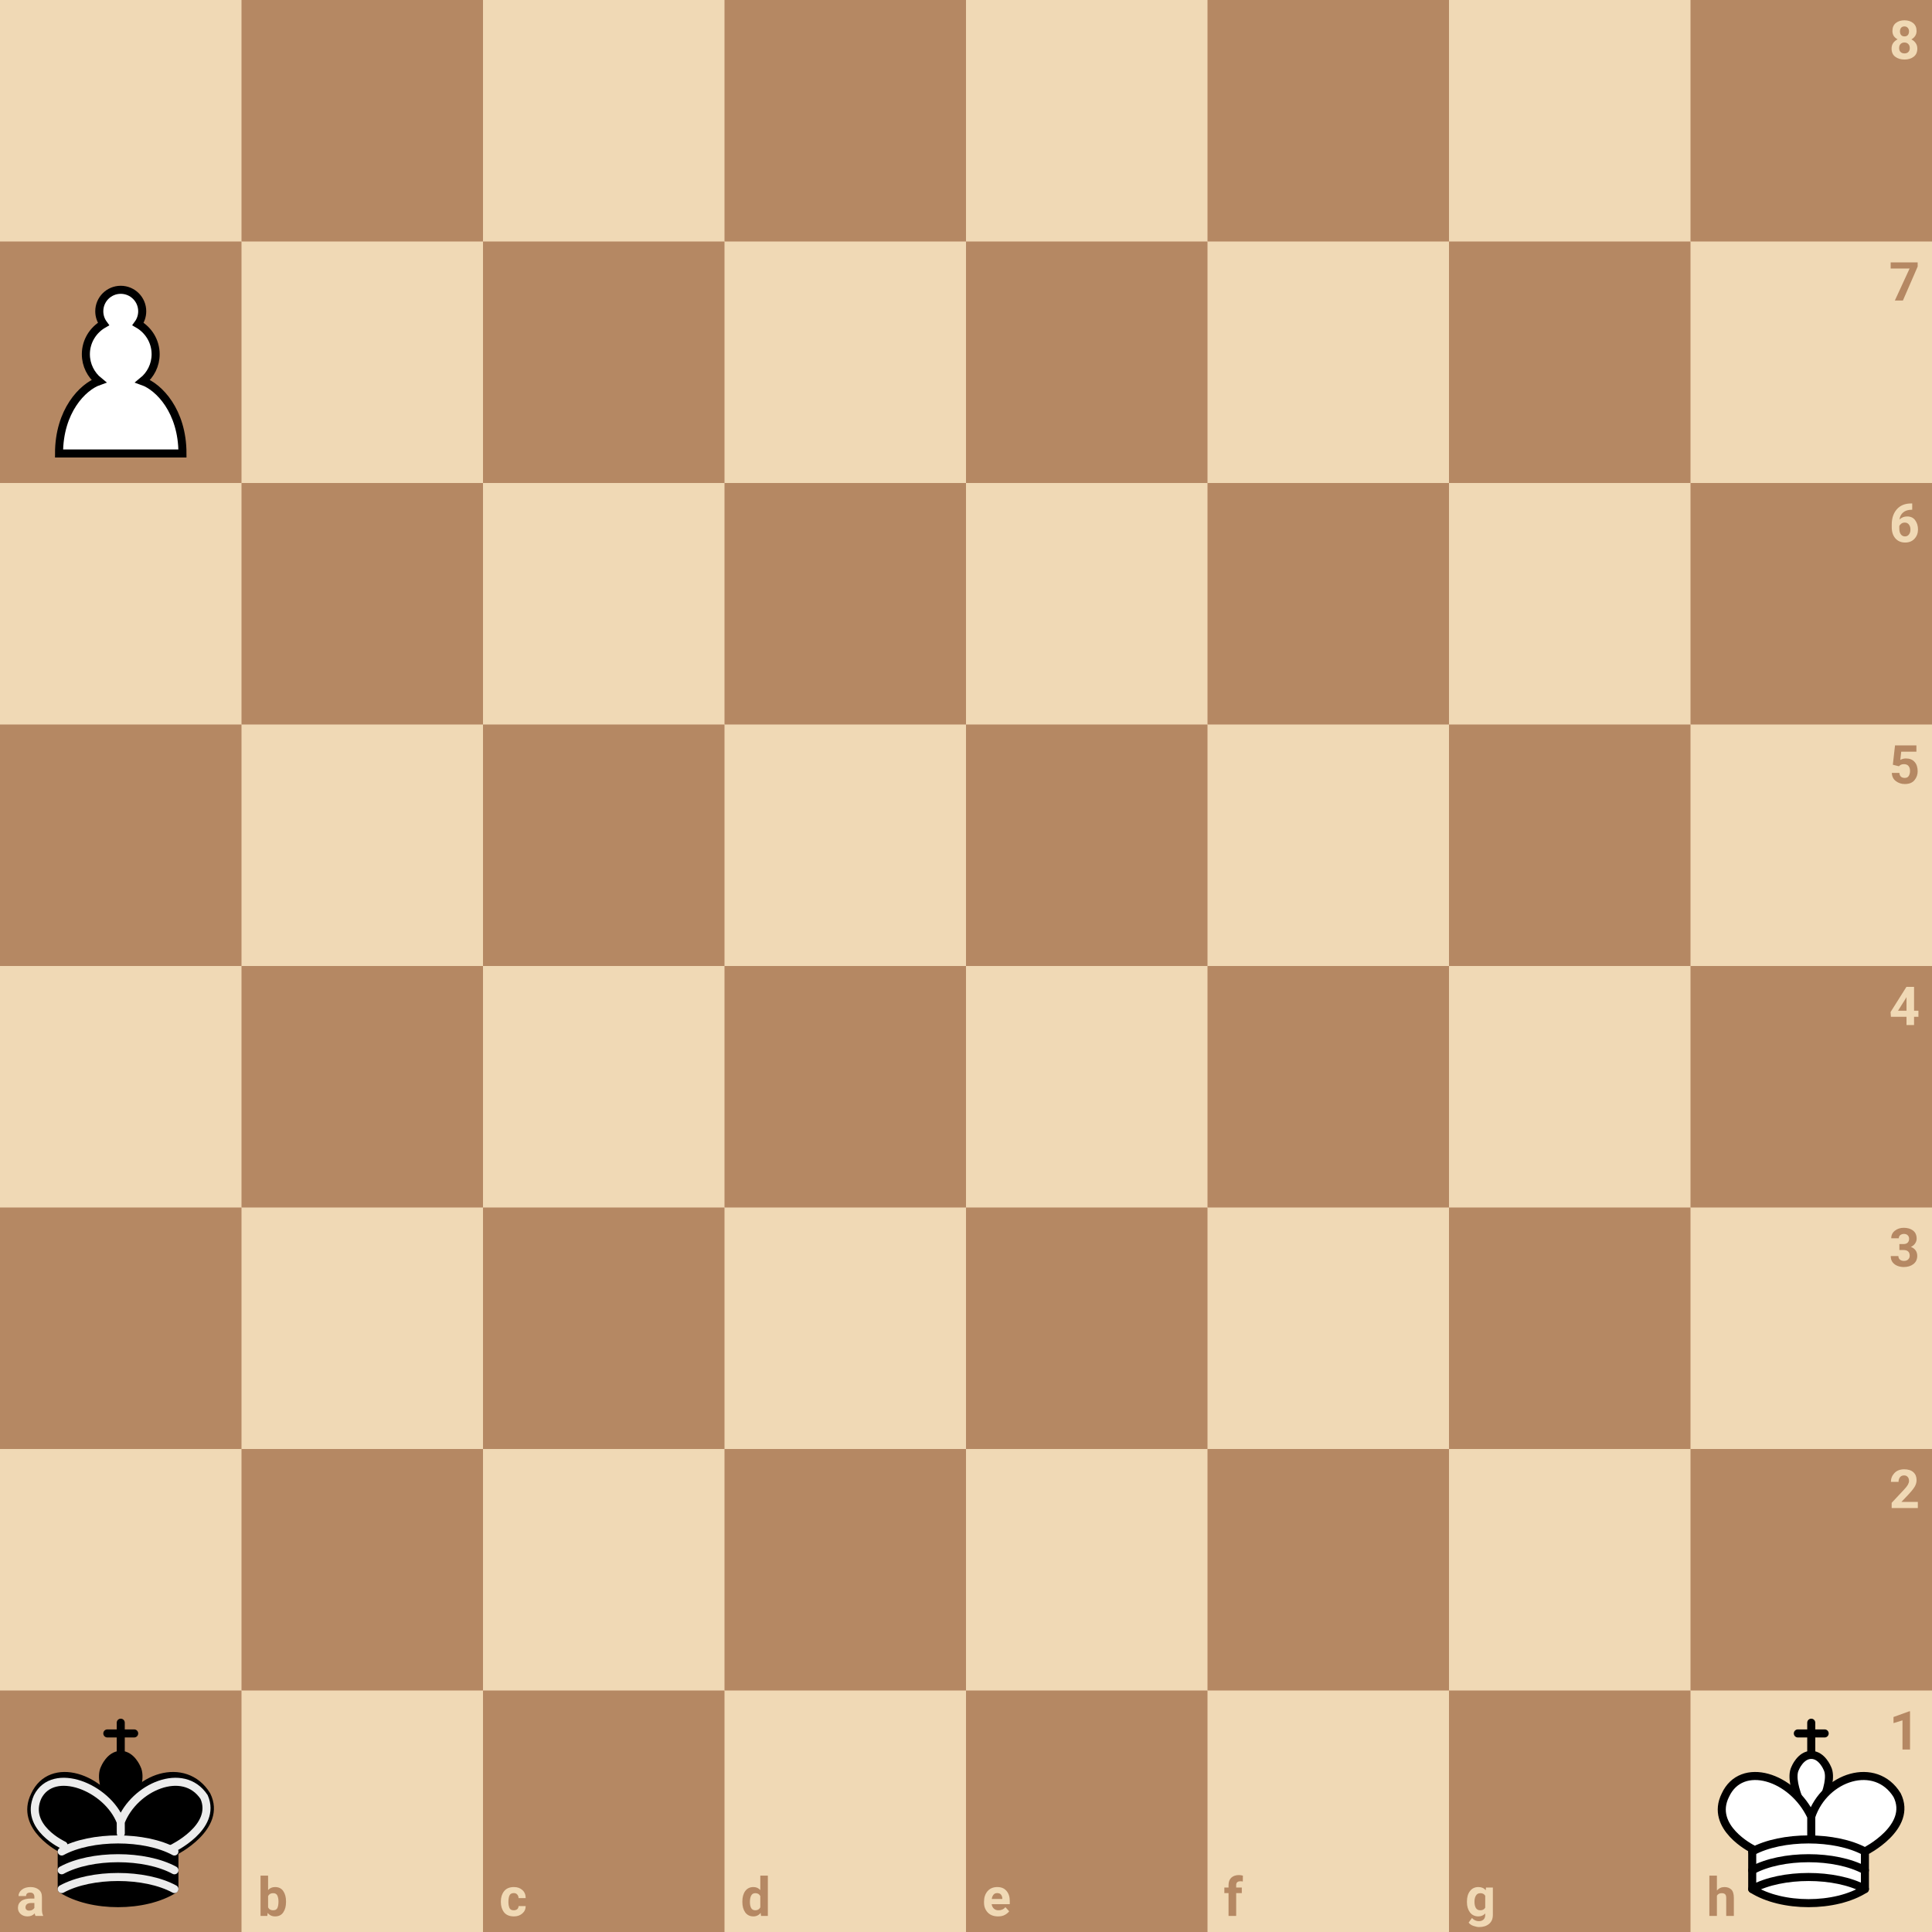
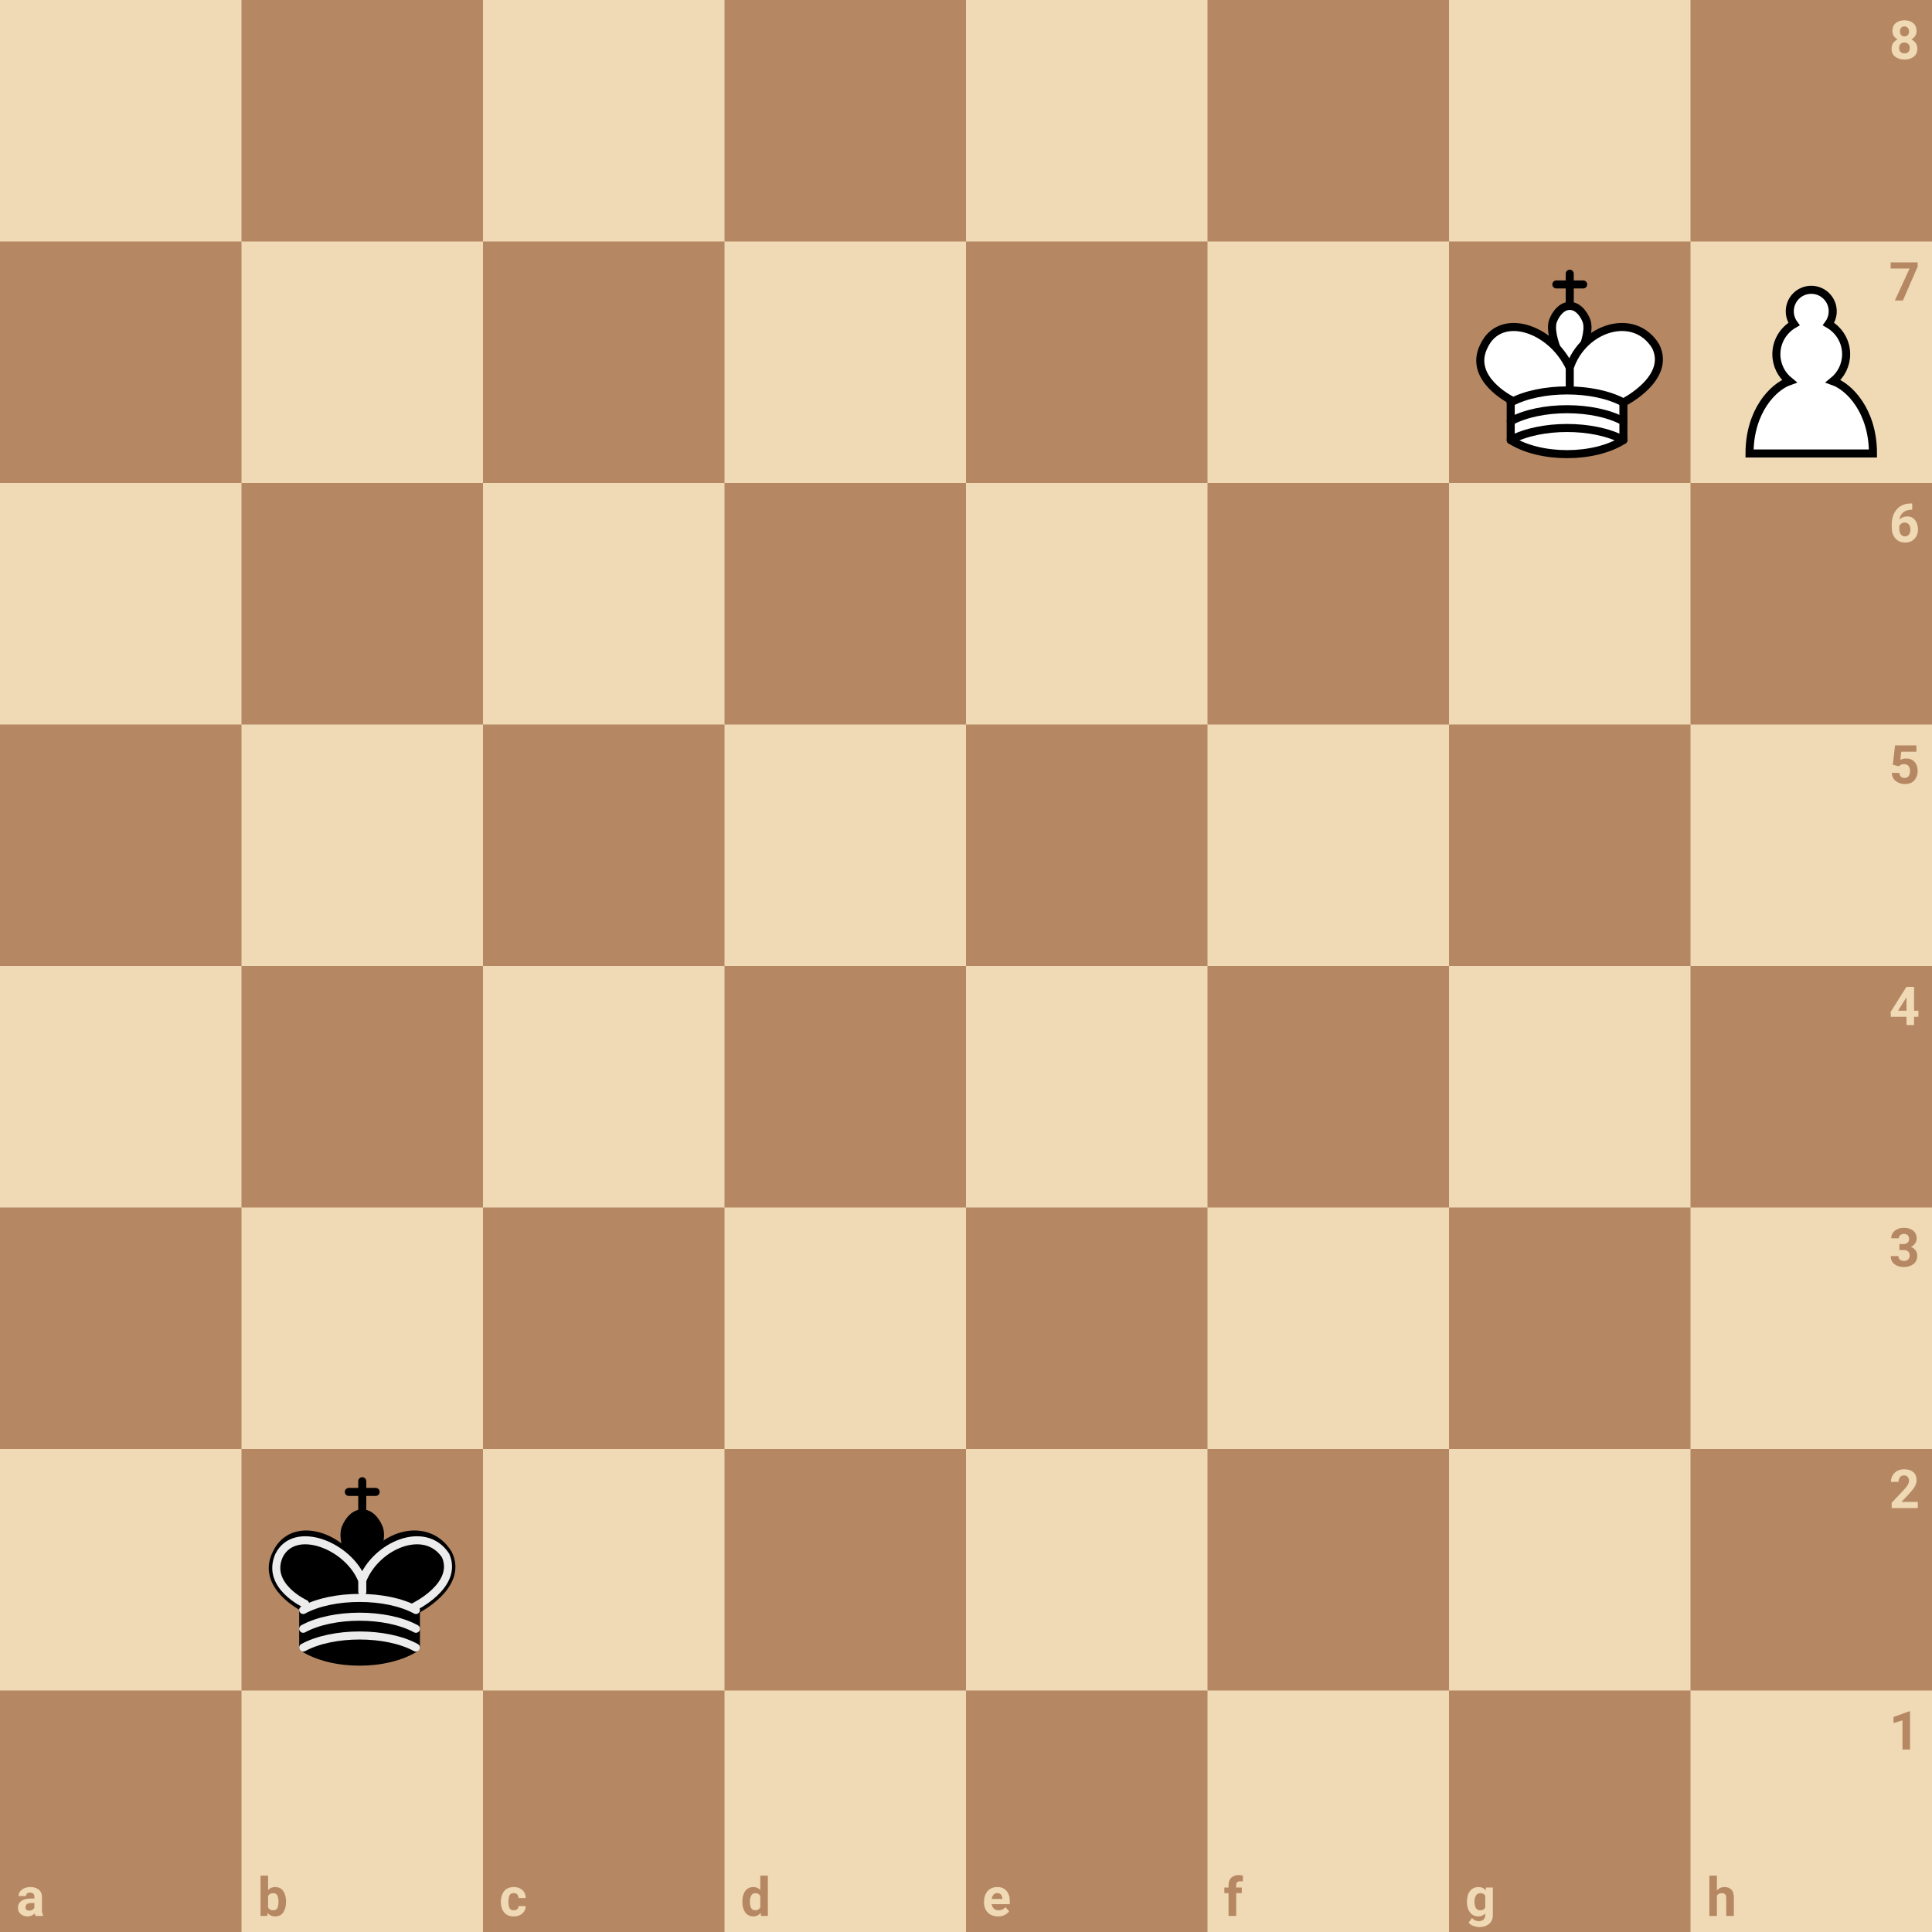
<svg xmlns="http://www.w3.org/2000/svg" viewBox="0 0 360 360" width="100%" height="100%">
  <defs>
    <g id="wP">
      <path d="M22.5 9c-2.21 0-4 1.79-4 4 0 .89.29 1.71.78 2.38C17.33 16.5 16 18.59 16 21c0 2.03.94 3.84 2.41 5.03-3 1.06-7.41 5.55-7.41 13.47h23c0-7.92-4.41-12.41-7.41-13.47 1.47-1.19 2.41-3 2.41-5.03 0-2.41-1.33-4.5-3.28-5.62.49-.67.78-1.49.78-2.38 0-2.21-1.79-4-4-4z" fill="#fff" stroke="#000" stroke-width="1.5" stroke-linecap="round" />
    </g>
    <g id="wN" fill="none" fill-rule="evenodd" stroke="#000" stroke-width="1.5" stroke-linecap="round" stroke-linejoin="round">
      <path d="M22 10c10.5 1 16.5 8 16 29H15c0-9 10-6.5 8-21" fill="#fff" />
      <path d="M24 18c.38 2.91-5.55 7.37-8 9-3 2-2.82 4.34-5 4-1.042-.94 1.41-3.04 0-3-1 0 .19 1.23-1 2-1 0-4.003 1-4-4 0-2 6-12 6-12s1.89-1.9 2-3.5c-.73-.994-.5-2-.5-3 1-1 3 2.5 3 2.5h2s.78-1.992 2.5-3c1 0 1 3 1 3" fill="#fff" />
      <path d="M9.5 25.5a.5.5 0 1 1-1 0 .5.5 0 1 1 1 0zm5.433-9.75a.5 1.5 30 1 1-.866-.5.5 1.5 30 1 1 .866.5z" fill="#000" />
    </g>
    <g id="wB" fill="none" fill-rule="evenodd" stroke="#000" stroke-width="1.5" stroke-linecap="round" stroke-linejoin="round">
      <g fill="#fff" stroke-linecap="butt">
        <path d="M9 36c3.39-.97 10.11.43 13.5-2 3.39 2.43 10.11 1.03 13.5 2 0 0 1.65.54 3 2-.68.97-1.65.99-3 .5-3.39-.97-10.11.46-13.5-1-3.39 1.46-10.11.03-13.5 1-1.354.49-2.323.47-3-.5 1.354-1.94 3-2 3-2z" />
        <path d="M15 32c2.5 2.5 12.5 2.5 15 0 .5-1.5 0-2 0-2 0-2.5-2.5-4-2.5-4 5.5-1.5 6-11.5-5-15.5-11 4-10.5 14-5 15.5 0 0-2.5 1.5-2.5 4 0 0-.5.5 0 2z" />
        <path d="M25 8a2.5 2.5 0 1 1-5 0 2.5 2.5 0 1 1 5 0z" />
      </g>
      <path d="M17.5 26h10M15 30h15m-7.5-14.5v5M20 18h5" stroke-linejoin="miter" />
    </g>
    <g id="wR" fill="#fff" fill-rule="evenodd" stroke="#000" stroke-width="1.5" stroke-linecap="round" stroke-linejoin="round">
      <path d="M9 39h27v-3H9v3zm3-3v-4h21v4H12zm-1-22V9h4v2h5V9h5v2h5V9h4v5" stroke-linecap="butt" />
      <path d="M34 14l-3 3H14l-3-3" />
      <path d="M31 17v12.5H14V17" stroke-linecap="butt" stroke-linejoin="miter" />
      <path d="M31 29.5l1.5 2.5h-20l1.5-2.5" />
      <path d="M11 14h23" fill="none" stroke-linejoin="miter" />
    </g>
    <g id="wQ" fill="#fff" fill-rule="evenodd" stroke="#000" stroke-width="1.5" stroke-linecap="round" stroke-linejoin="round">
      <path d="M8 12a2 2 0 1 1-4 0 2 2 0 1 1 4 0zm16.5-4.5a2 2 0 1 1-4 0 2 2 0 1 1 4 0zM41 12a2 2 0 1 1-4 0 2 2 0 1 1 4 0zM16 8.5a2 2 0 1 1-4 0 2 2 0 1 1 4 0zM33 9a2 2 0 1 1-4 0 2 2 0 1 1 4 0z" />
      <path d="M9 26c8.5-1.5 21-1.5 27 0l2-12-7 11V11l-5.5 13.5-3-15-3 15-5.5-14V25L7 14l2 12z" stroke-linecap="butt" />
      <path d="M9 26c0 2 1.5 2 2.5 4 1 1.5 1 1 .5 3.5-1.5 1-1.5 2.5-1.5 2.5-1.5 1.5.5 2.5.5 2.5 6.5 1 16.5 1 23 0 0 0 1.5-1 0-2.5 0 0 .5-1.5-1-2.5-.5-2.5-.5-2 .5-3.5 1-2 2.5-2 2.5-4-8.5-1.5-18.5-1.5-27 0z" stroke-linecap="butt" />
      <path d="M11.5 30c3.5-1 18.5-1 22 0M12 33.5c6-1 15-1 21 0" fill="none" />
    </g>
    <g id="wK" fill="none" fill-rule="evenodd" stroke="#000" stroke-width="1.5" stroke-linecap="round" stroke-linejoin="round">
      <path d="M22.5 11.63V6M20 8h5" stroke-linejoin="miter" />
      <path d="M22.5 25s4.5-7.5 3-10.5c0 0-1-2.5-3-2.5s-3 2.5-3 2.5c-1.5 3 3 10.5 3 10.5" fill="#fff" stroke-linecap="butt" stroke-linejoin="miter" />
      <path d="M11.5 37c5.5 3.5 15.5 3.5 21 0v-7s9-4.5 6-10.5c-4-6.5-13.5-3.5-16 4V27v-3.5c-3.5-7.5-13-10.5-16-4-3 6 5 10 5 10V37z" fill="#fff" />
      <path d="M11.5 30c5.5-3 15.5-3 21 0m-21 3.5c5.5-3 15.5-3 21 0m-21 3.5c5.5-3 15.5-3 21 0" />
    </g>
    <g id="bP">
      <path d="M22.5 9c-2.21 0-4 1.79-4 4 0 .89.29 1.71.78 2.38C17.33 16.5 16 18.59 16 21c0 2.03.94 3.84 2.41 5.03-3 1.06-7.41 5.55-7.41 13.47h23c0-7.92-4.41-12.41-7.41-13.47 1.47-1.19 2.41-3 2.41-5.03 0-2.41-1.33-4.5-3.28-5.62.49-.67.78-1.49.78-2.38 0-2.21-1.79-4-4-4z" fill="#000" stroke="#000" stroke-width="1.5" stroke-linecap="round" />
    </g>
    <g id="bN" fill="none" fill-rule="evenodd" stroke="#000" stroke-width="1.5" stroke-linecap="round" stroke-linejoin="round">
      <path d="M22 10c10.5 1 16.5 8 16 29H15c0-9 10-6.5 8-21" fill="#000" />
      <path d="M24 18c.38 2.91-5.55 7.37-8 9-3 2-2.82 4.34-5 4-1.042-.94 1.41-3.04 0-3-1 0 .19 1.23-1 2-1 0-4.003 1-4-4 0-2 6-12 6-12s1.89-1.9 2-3.5c-.73-.994-.5-2-.5-3 1-1 3 2.5 3 2.5h2s.78-1.992 2.5-3c1 0 1 3 1 3" fill="#000" />
      <path d="M9.5 25.5a.5.5 0 1 1-1 0 .5.5 0 1 1 1 0zm5.433-9.75a.5 1.5 30 1 1-.866-.5.5 1.5 30 1 1 .866.5z" fill="#ececec" stroke="#ececec" />
      <path d="M24.55 10.4l-.45 1.45.5.15c3.15 1 5.65 2.49 7.9 6.75S35.75 29.06 35.25 39l-.05.5h2.25l.05-.5c.5-10.06-.88-16.85-3.25-21.34-2.37-4.49-5.79-6.64-9.19-7.16l-.51-.1z" fill="#ececec" stroke="none" />
    </g>
    <g id="bB" fill="none" fill-rule="evenodd" stroke="#000" stroke-width="1.5" stroke-linecap="round" stroke-linejoin="round">
      <g fill="#000" stroke-linecap="butt">
        <path d="M9 36c3.39-.97 10.11.43 13.5-2 3.39 2.43 10.11 1.03 13.5 2 0 0 1.65.54 3 2-.68.97-1.65.99-3 .5-3.39-.97-10.11.46-13.5-1-3.39 1.46-10.11.03-13.5 1-1.354.49-2.323.47-3-.5 1.354-1.94 3-2 3-2z" />
        <path d="M15 32c2.5 2.5 12.5 2.5 15 0 .5-1.5 0-2 0-2 0-2.5-2.5-4-2.5-4 5.5-1.5 6-11.5-5-15.5-11 4-10.5 14-5 15.5 0 0-2.5 1.5-2.5 4 0 0-.5.5 0 2z" />
        <path d="M25 8a2.5 2.5 0 1 1-5 0 2.5 2.5 0 1 1 5 0z" />
      </g>
      <path d="M17.5 26h10M15 30h15m-7.5-14.5v5M20 18h5" stroke="#ececec" stroke-linejoin="miter" />
    </g>
    <g id="bR" fill-rule="evenodd" stroke="#000" stroke-width="1.5" stroke-linecap="round" stroke-linejoin="round">
      <path d="M9 39h27v-3H9v3zm3.5-7l1.5-2.5h17l1.5 2.5h-20zm-.5 4v-4h21v4H12z" stroke-linecap="butt" fill="#000" />
      <path d="M14 29.5v-13h17v13H14z" stroke-linecap="butt" stroke-linejoin="miter" fill="#000" />
      <path d="M14 16.5L11 14h23l-3 2.5H14zM11 14V9h4v2h5V9h5v2h5V9h4v5H11z" stroke-linecap="butt" fill="#000" />
      <path d="M12 35.5h21m-20-4h19m-18-2h17m-17-13h17M11 14h23" fill="none" stroke="#ececec" stroke-width="1" stroke-linejoin="miter" />
    </g>
    <g id="bQ" fill-rule="evenodd" stroke="#000" stroke-width="1.5" stroke-linecap="round" stroke-linejoin="round">
      <g stroke="none" fill="#000">
        <circle cx="6" cy="12" r="2.75" />
        <circle cx="14" cy="9" r="2.75" />
        <circle cx="22.5" cy="8" r="2.75" />
        <circle cx="31" cy="9" r="2.75" />
        <circle cx="39" cy="12" r="2.75" />
      </g>
      <path d="M9 26c8.5-1.5 21-1.5 27 0l2.5-12.5L31 25l-.3-14.1-5.2 13.6-3-14.5-3 14.5-5.2-13.6L14 25 6.5 13.5 9 26z" stroke-linecap="butt" fill="#000" />
      <path d="M9 26c0 2 1.5 2 2.5 4 1 1.5 1 1 .5 3.5-1.5 1-1.5 2.5-1.5 2.5-1.5 1.5.5 2.5.5 2.5 6.5 1 16.5 1 23 0 0 0 1.5-1 0-2.5 0 0 .5-1.5-1-2.5-.5-2.5-.5-2 .5-3.5 1-2 2.5-2 2.5-4-8.5-1.5-18.5-1.5-27 0z" stroke-linecap="butt" fill="#000" />
      <path d="M11 38.5a35 35 1 0 0 23 0" fill="none" stroke-linecap="butt" />
      <path d="M11 29a35 35 1 0 1 23 0m-21.5 2.5h20m-21 3a35 35 1 0 0 22 0m-23 3a35 35 1 0 0 24 0" fill="none" stroke="#ececec" />
    </g>
    <g id="bK" fill="none" fill-rule="evenodd" stroke="#000" stroke-width="1.5" stroke-linecap="round" stroke-linejoin="round">
      <path d="M22.5 11.63V6" stroke-linejoin="miter" />
      <path d="M22.5 25s4.5-7.5 3-10.5c0 0-1-2.5-3-2.5s-3 2.5-3 2.5c-1.5 3 3 10.5 3 10.5" fill="#000" stroke-linecap="butt" stroke-linejoin="miter" />
      <path d="M11.5 37c5.5 3.5 15.5 3.5 21 0v-7s9-4.5 6-10.5c-4-6.5-13.5-3.5-16 4V27v-3.5c-3.5-7.5-13-10.5-16-4-3 6 5 10 5 10V37z" fill="#000" />
      <path d="M20 8h5" stroke-linejoin="miter" />
      <path d="M32 29.5s8.5-4 6.03-9.65C34.15 14 25 18 22.5 24.5l.01 2.1-.01-2.1C20 18 9.906 14 6.997 19.85c-2.497 5.65 4.853 9 4.853 9" stroke="#ececec" />
      <path d="M11.5 30c5.5-3 15.5-3 21 0m-21 3.5c5.5-3 15.5-3 21 0m-21 3.5c5.5-3 15.5-3 21 0" stroke="#ececec" />
    </g>
  </defs>
  <rect width="360" height="360" fill="#f0d9b5" />
  <g fill="#b58863">
    <rect x="45" y="0" width="45" height="45" />
    <rect x="135" y="0" width="45" height="45" />
    <rect x="225" y="0" width="45" height="45" />
    <rect x="315" y="0" width="45" height="45" />
    <rect x="0" y="45" width="45" height="45" />
    <rect x="90" y="45" width="45" height="45" />
    <rect x="180" y="45" width="45" height="45" />
    <rect x="270" y="45" width="45" height="45" />
    <rect x="45" y="90" width="45" height="45" />
    <rect x="135" y="90" width="45" height="45" />
    <rect x="225" y="90" width="45" height="45" />
    <rect x="315" y="90" width="45" height="45" />
    <rect x="0" y="135" width="45" height="45" />
    <rect x="90" y="135" width="45" height="45" />
    <rect x="180" y="135" width="45" height="45" />
    <rect x="270" y="135" width="45" height="45" />
    <rect x="45" y="180" width="45" height="45" />
    <rect x="135" y="180" width="45" height="45" />
    <rect x="225" y="180" width="45" height="45" />
    <rect x="315" y="180" width="45" height="45" />
    <rect x="0" y="225" width="45" height="45" />
    <rect x="90" y="225" width="45" height="45" />
    <rect x="180" y="225" width="45" height="45" />
    <rect x="270" y="225" width="45" height="45" />
    <rect x="45" y="270" width="45" height="45" />
    <rect x="135" y="270" width="45" height="45" />
    <rect x="225" y="270" width="45" height="45" />
    <rect x="315" y="270" width="45" height="45" />
    <rect x="0" y="315" width="45" height="45" />
    <rect x="90" y="315" width="45" height="45" />
    <rect x="180" y="315" width="45" height="45" />
    <rect x="270" y="315" width="45" height="45" />
  </g>
  <g font-family="-apple-system,BlinkMacSystemFont,'Segoe UI',Roboto,sans-serif" font-size="10" font-weight="bold">
    <text x="3" y="357" fill="#f0d9b5">a</text>
    <text x="48" y="357" fill="#b58863">b</text>
    <text x="93" y="357" fill="#f0d9b5">c</text>
    <text x="138" y="357" fill="#b58863">d</text>
    <text x="183" y="357" fill="#f0d9b5">e</text>
    <text x="228" y="357" fill="#b58863">f</text>
    <text x="273" y="357" fill="#f0d9b5">g</text>
    <text x="318" y="357" fill="#b58863">h</text>
    <text x="352" y="11" fill="#f0d9b5">8</text>
    <text x="352" y="56" fill="#b58863">7</text>
    <text x="352" y="101" fill="#f0d9b5">6</text>
    <text x="352" y="146" fill="#b58863">5</text>
    <text x="352" y="191" fill="#f0d9b5">4</text>
    <text x="352" y="236" fill="#b58863">3</text>
    <text x="352" y="281" fill="#f0d9b5">2</text>
    <text x="352" y="326" fill="#b58863">1</text>
  </g>
  <g>
-     <use href="#wP" x="0" y="45" />
-     <use href="#bK" x="0" y="315" />
-     <use href="#wK" x="315" y="315" />
+     <use href="#wK" x="270" y="45" />
+     <use href="#wP" x="315" y="45" />
+     <use href="#bK" x="45" y="270" />
  </g>
</svg>
